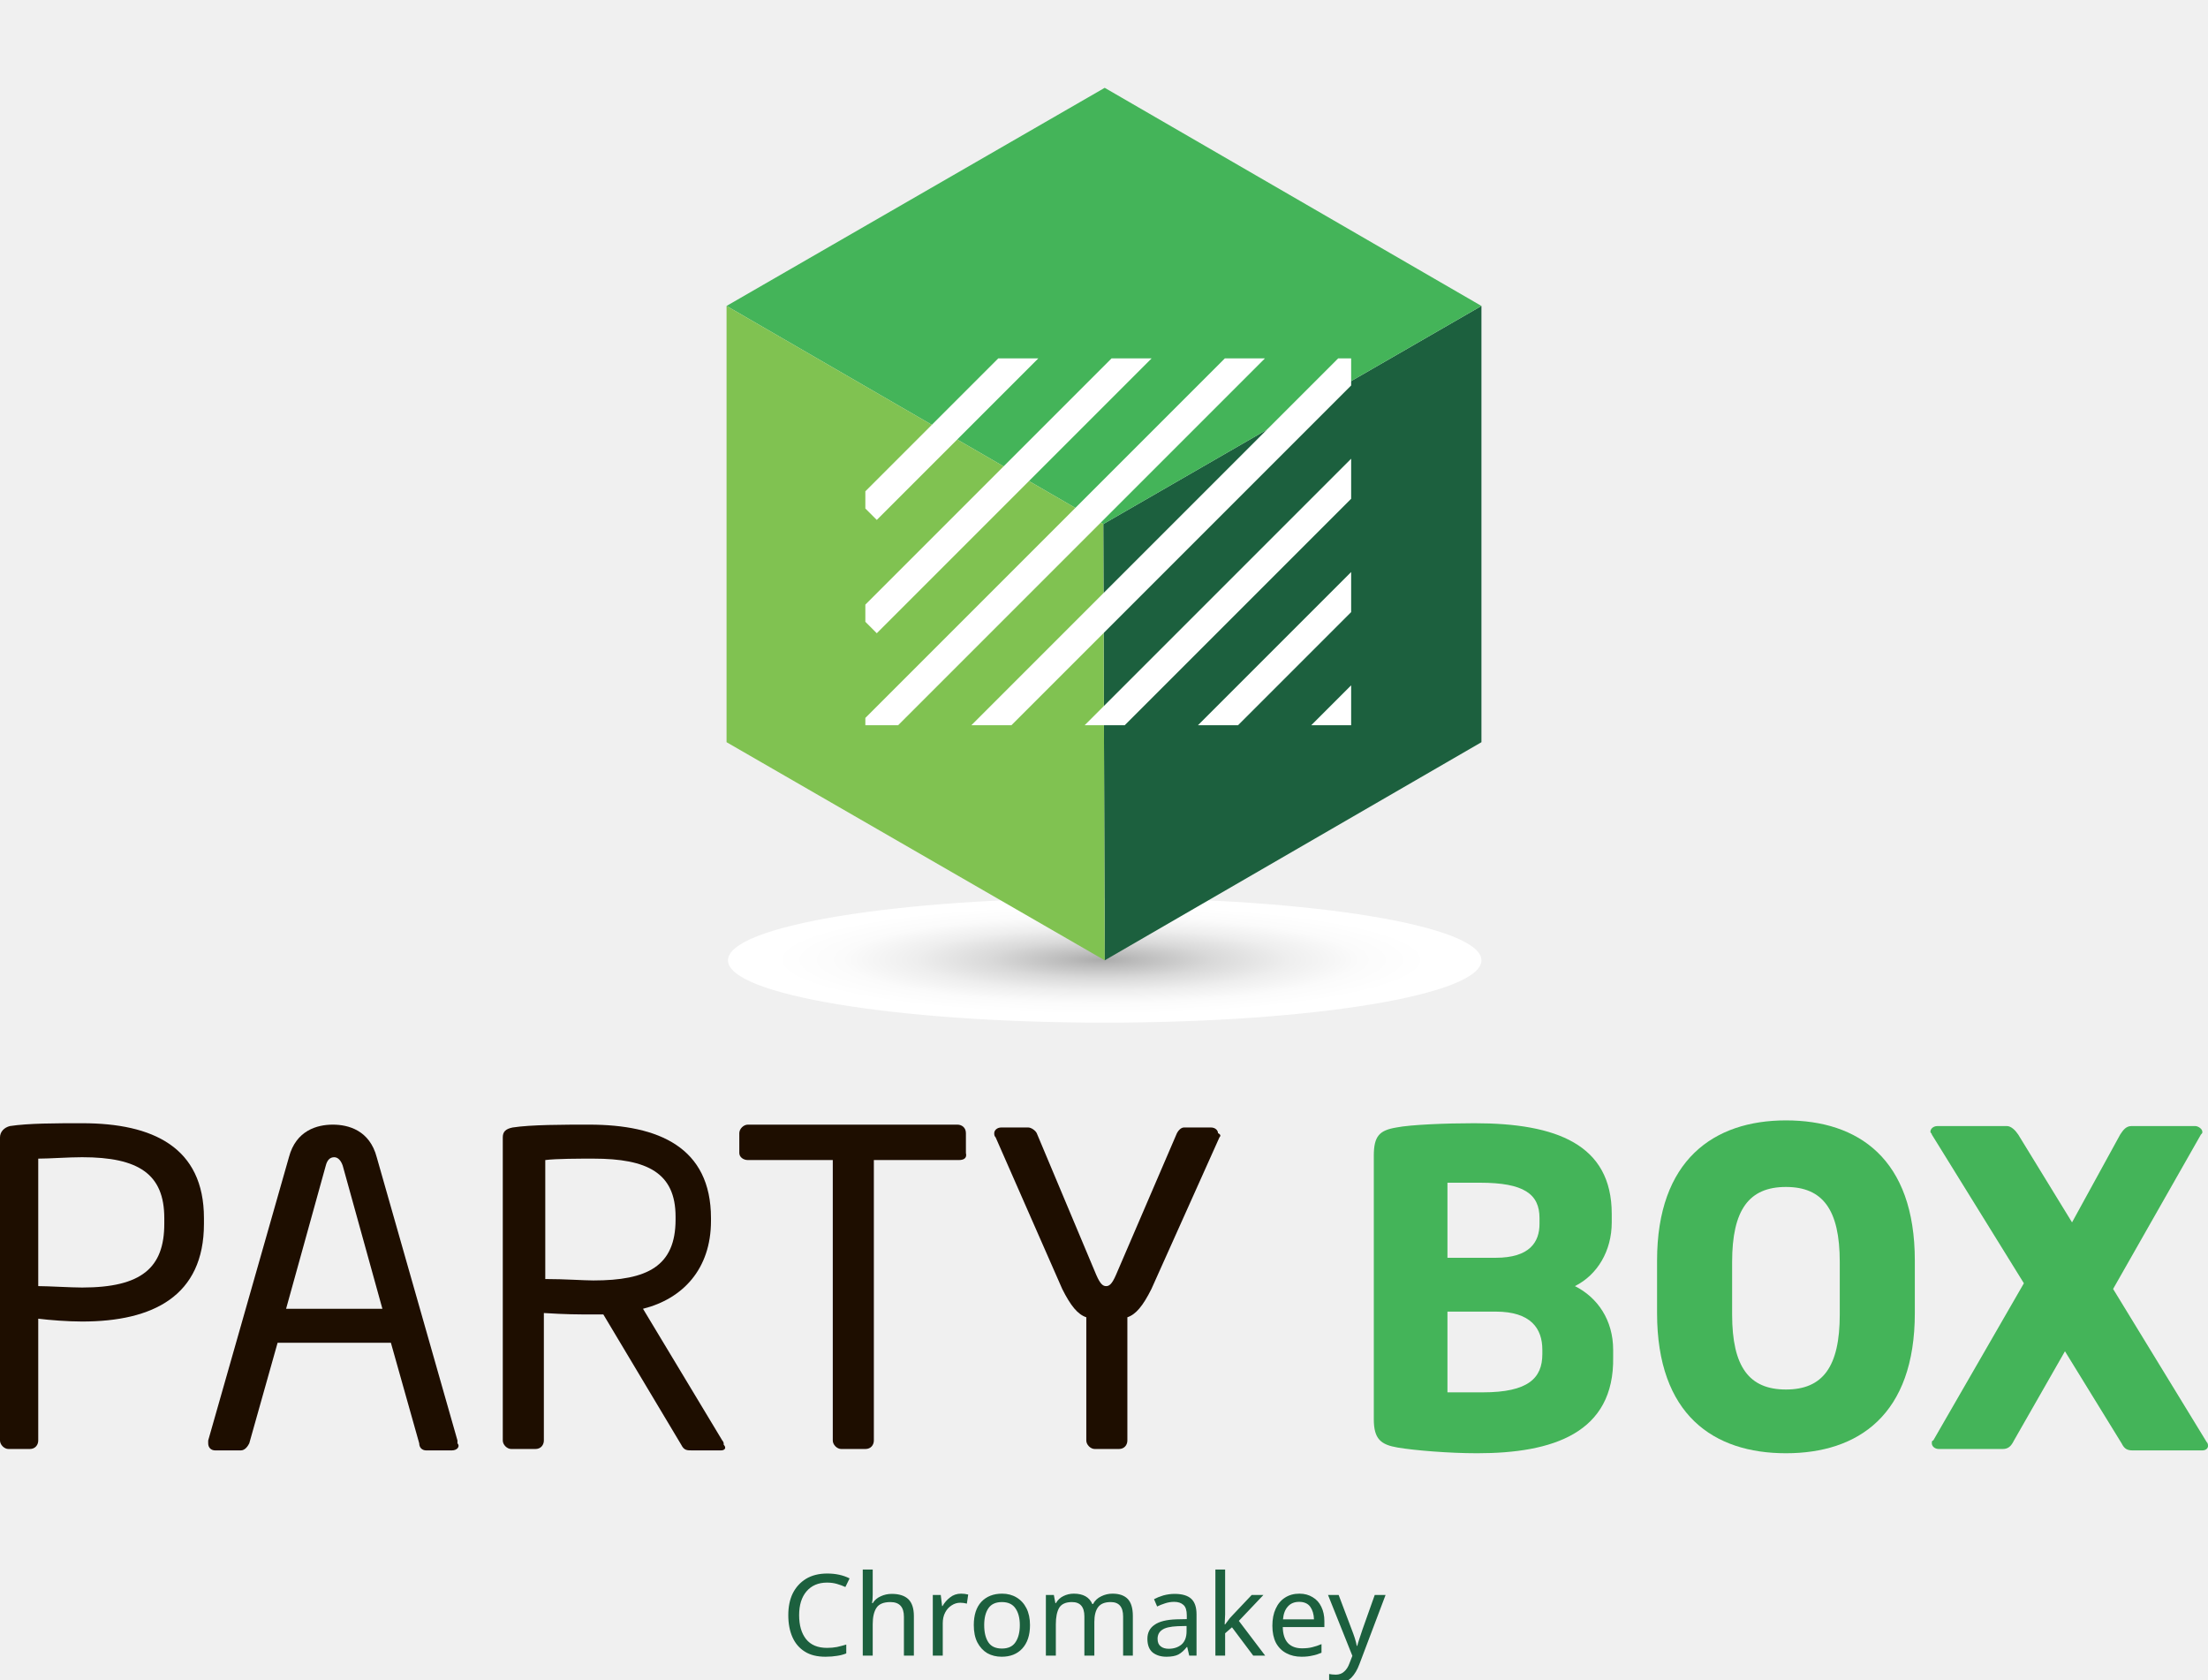
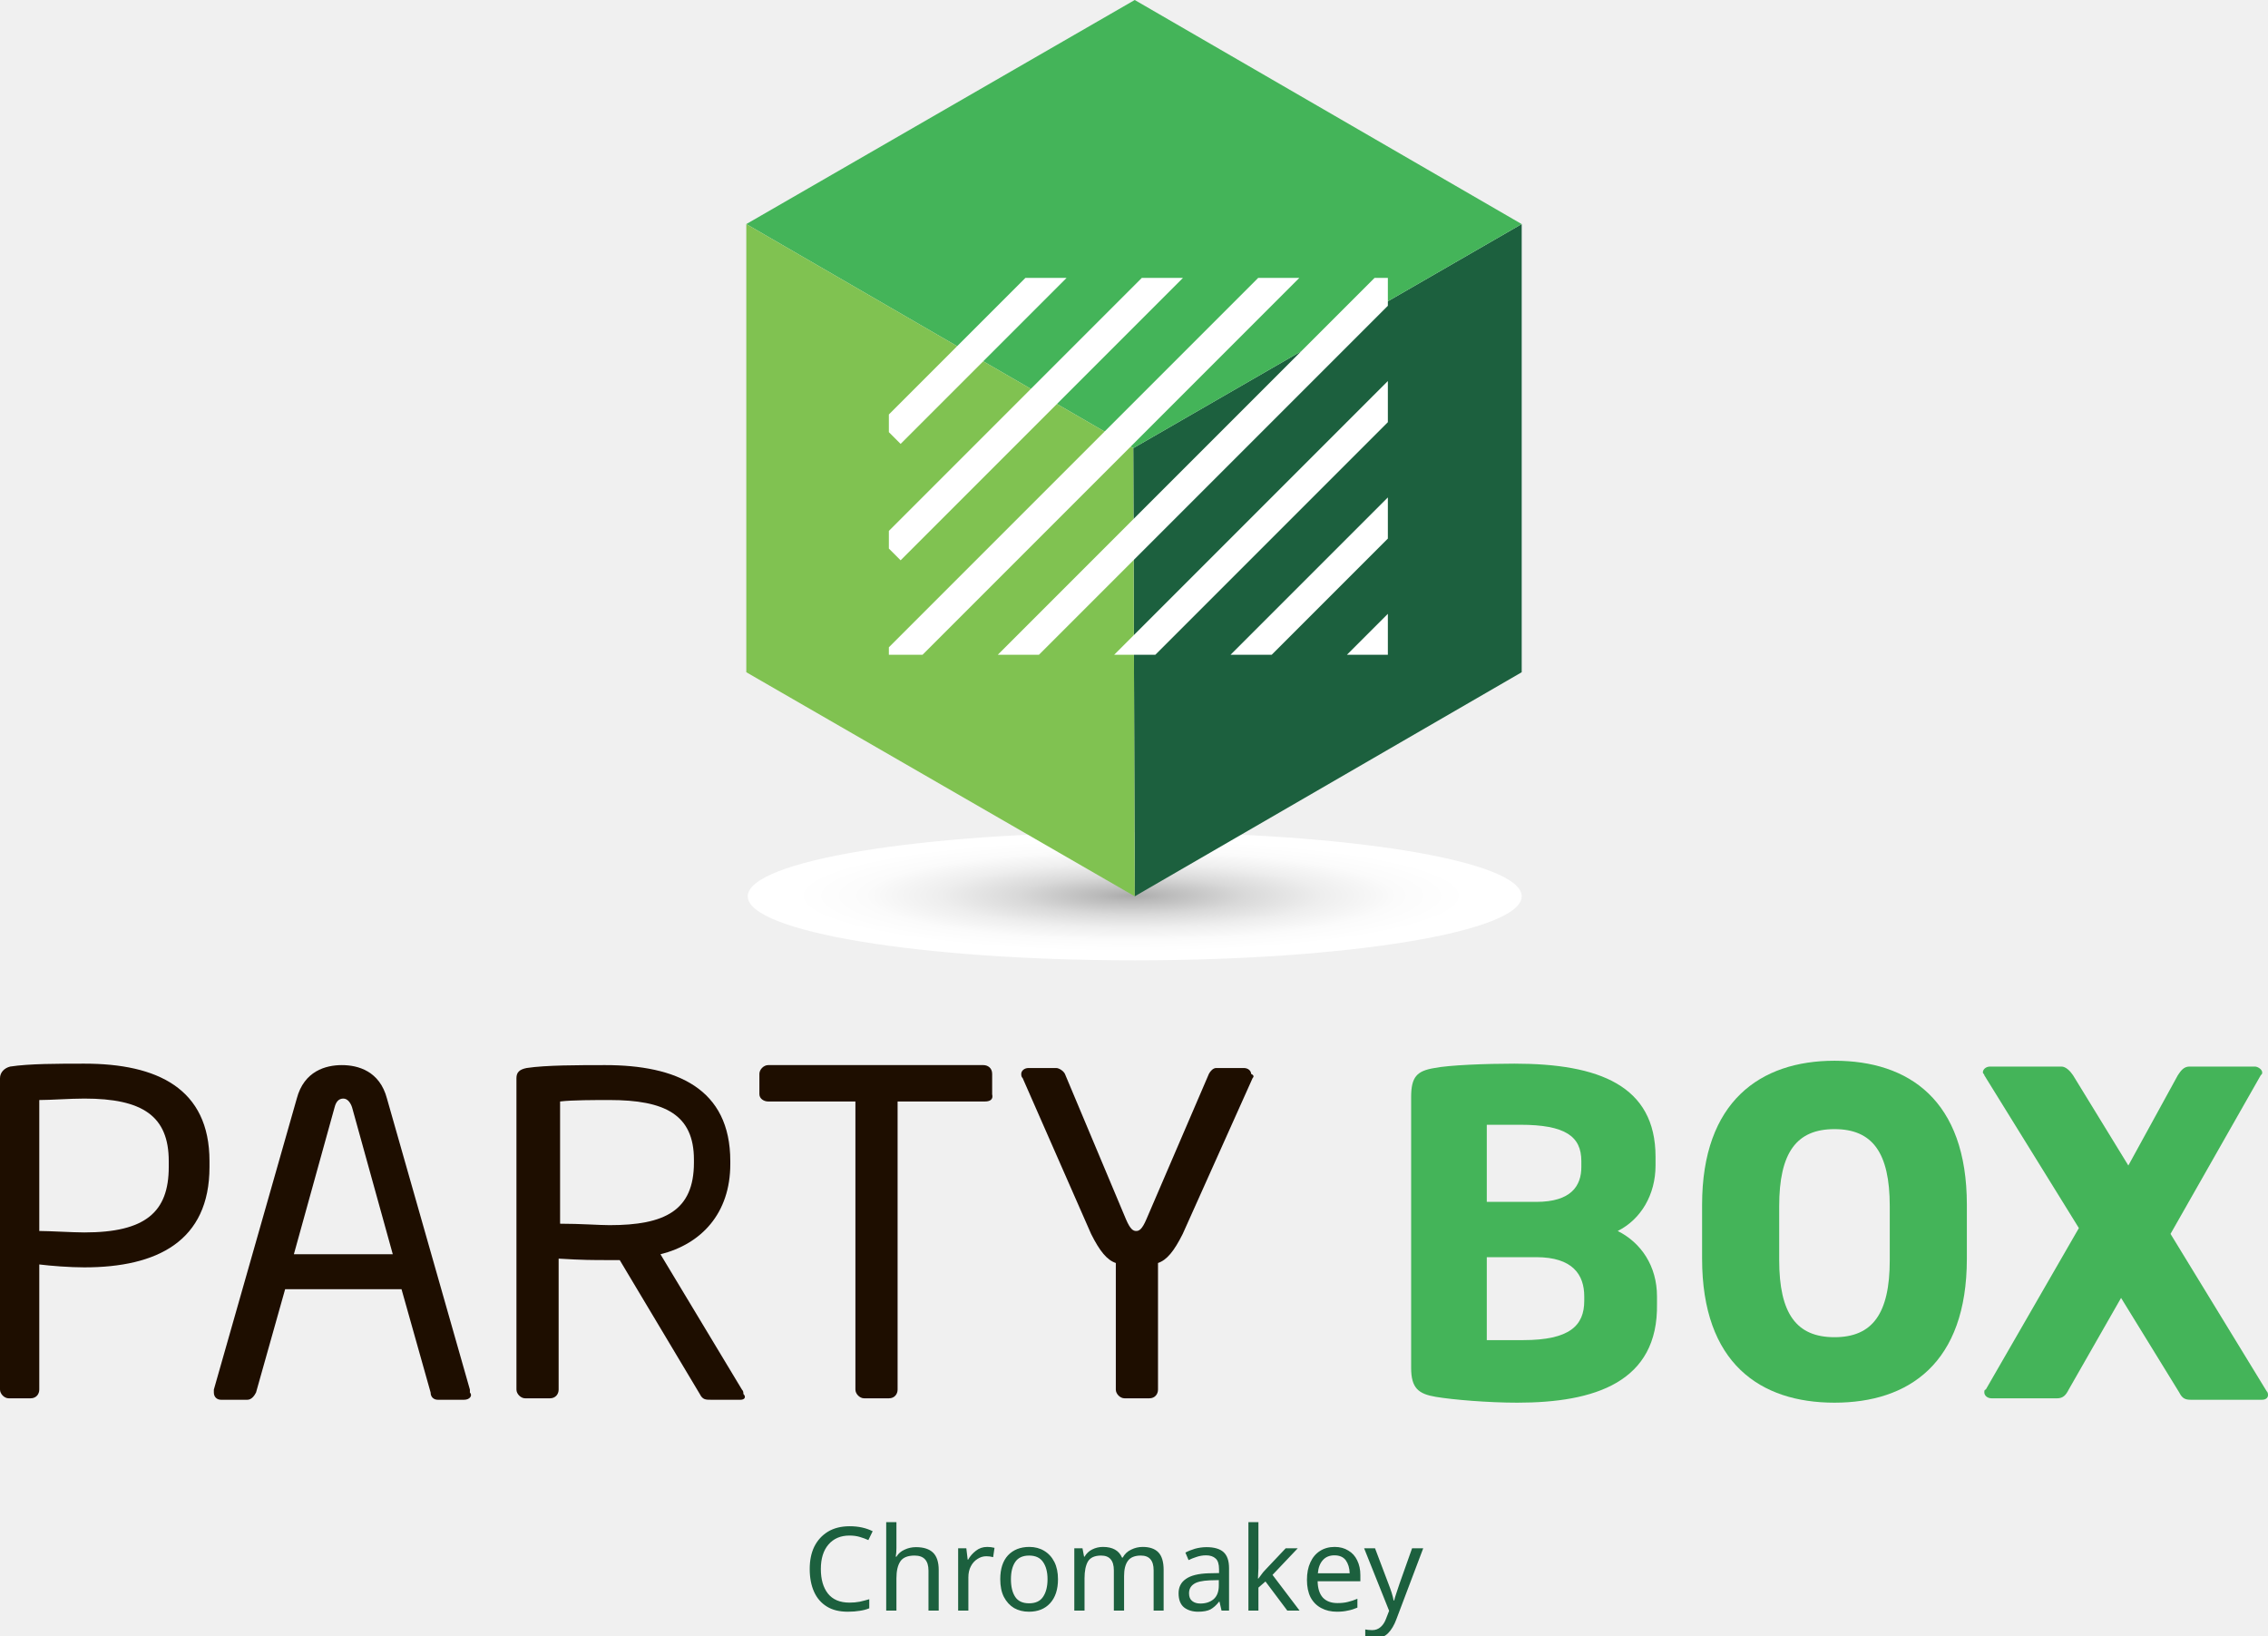
- <svg xmlns="http://www.w3.org/2000/svg" xmlns:xlink="http://www.w3.org/1999/xlink" version="1.1" id="Слой_1" x="0px" y="0px" viewBox="0 0 155.9 118.6" style="enable-background:new 0 0 155.9 118.6;" xml:space="preserve">
+ <svg xmlns="http://www.w3.org/2000/svg" xmlns:xlink="http://www.w3.org/1999/xlink" version="1.1" id="Слой_1" x="0px" y="0px" viewBox="0 0 155.9 112.4" style="enable-background:new 0 0 155.9 112.4;" xml:space="preserve">
  <style type="text/css">
- 	.st0{clip-path:url(#SVGID_2_);}
- 	.st1{opacity:0.6;fill:#FFFFFF;}
- 	.st2{fill:#FCD715;}
- 	.st3{opacity:0.6;fill:url(#SVGID_3_);}
- 	.st4{fill:#FFFFFF;}
- 	.st5{fill:#221F1F;}
- 	.st6{opacity:0.5;}
- 	.st7{fill:#FF5400;}
- 	.st8{clip-path:url(#SVGID_6_);}
- 	.st9{clip-path:url(#SVGID_10_);}
- 	.st10{clip-path:url(#SVGID_14_);}
- 	.st11{clip-path:url(#SVGID_18_);}
- 	.st12{clip-path:url(#SVGID_22_);}
- 	.st13{clip-path:url(#SVGID_26_);}
- 	.st14{clip-path:url(#SVGID_30_);}
- 	.st15{clip-path:url(#SVGID_34_);}
- 	.st16{clip-path:url(#SVGID_38_);}
- 	.st17{clip-path:url(#SVGID_42_);}
- 	.st18{clip-path:url(#SVGID_46_);}
- 	.st19{clip-path:url(#SVGID_50_);}
- 	.st20{clip-path:url(#SVGID_54_);}
- 	.st21{clip-path:url(#SVGID_58_);}
- 	.st22{clip-path:url(#SVGID_62_);}
- 	.st23{clip-path:url(#SVGID_66_);}
- 	.st24{fill:#FFA600;}
- 	.st25{fill:none;stroke:#FFFFFF;stroke-miterlimit:10;}
- 	.st26{fill:none;stroke:#FFFFFF;stroke-miterlimit:10;stroke-dasharray:0.99,2.969;}
- 	.st27{fill:none;stroke:#FFFFFF;stroke-miterlimit:10;stroke-dasharray:0.99,2.971;}
- 	.st28{fill:none;stroke:#FFFFFF;stroke-miterlimit:10;stroke-dasharray:0.993,2.98;}
- 	.st29{fill:#FFFFFF;stroke:#CACBCD;stroke-miterlimit:10;}
- 	.st30{opacity:0.2;}
- 	.st31{fill:#F30013;}
- 	.st32{fill:#272727;}
- 	.st33{fill:#1E0E00;}
- 	.st34{fill:#FF7B08;}
- 	.st35{fill:#D94916;}
- 	.st36{fill:url(#SVGID_68_);}
- 	.st37{fill:#F8A200;}
- 	.st38{fill:#EB4941;}
- 	.st39{fill:#8E362F;}
- 	.st40{fill:url(#SVGID_69_);}
- 	.st41{fill:#F4873D;}
- 	.st42{fill:url(#SVGID_70_);}
- 	.st43{fill:url(#SVGID_71_);}
- 	.st44{fill:none;stroke:#000000;stroke-width:2;stroke-miterlimit:10;}
- 	.st45{fill:#DE2DA3;}
- 	.st46{fill:url(#SVGID_72_);}
- 	.st47{fill:#990670;}
- 	.st48{fill:#C33588;}
- 	.st49{fill:#0089E6;}
- 	.st50{fill:url(#SVGID_73_);}
- 	.st51{fill:#3641CB;}
- 	.st52{fill:#2559CA;}
- 	.st53{fill:none;stroke:#FFFFFF;stroke-width:2;stroke-miterlimit:10;}
- 	.st54{fill:#44B459;}
- 	.st55{fill:url(#SVGID_74_);}
- 	.st56{fill:#1C603E;}
- 	.st57{fill:#80C251;}
- 	.st58{clip-path:url(#SVGID_76_);}
- 	.st59{fill:#8C8D90;}
- 	.st60{fill:url(#SVGID_77_);}
- 	.st61{fill:#6C6D71;}
- 	.st62{fill:#B5B7BA;}
- 	.st63{fill:url(#SVGID_78_);}
- 	.st64{fill:url(#SVGID_79_);}
- 	.st65{fill:url(#SVGID_80_);}
- 	.st66{fill:url(#SVGID_81_);}
- 	.st67{fill:url(#SVGID_82_);}
- 	.st68{font-family:'NeoSansW1G-Regular';}
- 	.st69{font-size:8px;}
- 	.st70{clip-path:url(#SVGID_84_);}
- 	.st71{fill:url(#SVGID_85_);}
+ 	.st0{fill:#1E0E00;}
+ 	.st1{fill:#44B459;}
+ 	.st2{fill:url(#SVGID_1_);}
+ 	.st3{fill:#1C603E;}
+ 	.st4{fill:#80C251;}
+ 	.st5{font-family:'NeoSansW1G-Regular';}
+ 	.st6{font-size:8px;}
+ 	.st7{clip-path:url(#SVGID_3_);}
+ 	.st8{fill:none;stroke:#FFFFFF;stroke-width:2;stroke-miterlimit:10;}
</style>
  <g>
    <g>
      <g>
-         <path class="st33" d="M5.8,93.3c-1,0-2.3-0.1-3.1-0.2v8.6c0,0.3-0.2,0.6-0.6,0.6H0.6c-0.3,0-0.6-0.3-0.6-0.6V80.3     c0-0.4,0.3-0.7,0.7-0.8c1.3-0.2,3.3-0.2,5.1-0.2c5,0,8.6,1.7,8.6,6.7v0.4C14.4,91.5,10.8,93.3,5.8,93.3z M11.6,86     c0-3.1-1.8-4.3-5.8-4.3c-1,0-2.3,0.1-3.1,0.1v9c0.7,0,2.3,0.1,3.1,0.1c4.2,0,5.8-1.4,5.8-4.5V86z" />
-         <path class="st33" d="M31.9,102.4h-1.8c-0.3,0-0.5-0.2-0.5-0.5l-2-7.1h-8l-2,7.1c-0.1,0.2-0.3,0.5-0.6,0.5h-1.8     c-0.3,0-0.5-0.2-0.5-0.5c0-0.1,0-0.2,0-0.2l5.7-20c0.5-1.9,2-2.3,3.1-2.3c1.1,0,2.6,0.4,3.1,2.3l5.7,20c0,0.1,0,0.2,0,0.2     C32.5,102.1,32.3,102.4,31.9,102.4z M24.2,82.3c-0.1-0.3-0.3-0.6-0.6-0.6c-0.3,0-0.5,0.2-0.6,0.6l-2.8,10.1H27L24.2,82.3z" />
-         <path class="st33" d="M50.9,102.4h-2c-0.4,0-0.6,0-0.8-0.4l-5.5-9.2c-0.1,0-0.2,0-0.3,0c-0.2,0-0.3,0-0.5,0c-1,0-1.8,0-3.4-0.1v9     c0,0.3-0.2,0.6-0.6,0.6h-1.7c-0.3,0-0.6-0.3-0.6-0.6V80.3c0-0.4,0.2-0.6,0.7-0.7c1.3-0.2,3.6-0.2,5.4-0.2c4.9,0,8.6,1.6,8.6,6.6     v0.2c0,3.4-2,5.5-4.8,6.2l5.6,9.3c0.1,0.1,0.1,0.2,0.1,0.3C51.3,102.2,51.2,102.4,50.9,102.4z M47.7,85.9c0-3.1-2-4.1-5.8-4.1     c-1,0-2.6,0-3.4,0.1v8.4c1.4,0,2.7,0.1,3.4,0.1c3.8,0,5.8-1,5.8-4.3V85.9z" />
-         <path class="st33" d="M67.7,81.9h-6v19.8c0,0.3-0.2,0.6-0.6,0.6h-1.7c-0.3,0-0.6-0.3-0.6-0.6V81.9h-6c-0.3,0-0.6-0.2-0.6-0.5     v-1.4c0-0.3,0.3-0.6,0.6-0.6h14.8c0.3,0,0.6,0.2,0.6,0.6v1.4C68.3,81.8,68,81.9,67.7,81.9z" />
-         <path class="st33" d="M86.1,80.3L81.3,91c-0.6,1.2-1.1,1.8-1.7,2v8.7c0,0.3-0.2,0.6-0.6,0.6h-1.7c-0.3,0-0.6-0.3-0.6-0.6V93     c-0.6-0.2-1.1-0.8-1.7-2l-4.7-10.7c-0.1-0.1-0.1-0.2-0.1-0.3c0-0.2,0.2-0.4,0.5-0.4h1.9c0.2,0,0.5,0.2,0.6,0.4l4.2,10     c0.3,0.7,0.5,0.8,0.7,0.8c0.2,0,0.4-0.1,0.7-0.8l4.3-10c0.1-0.2,0.3-0.4,0.5-0.4h1.9c0.3,0,0.5,0.2,0.5,0.4     C86.2,80.1,86.2,80.2,86.1,80.3z" />
+         <path class="st0" d="M5.8,87.1c-1,0-2.3-0.1-3.1-0.2v8.6c0,0.3-0.2,0.6-0.6,0.6H0.6c-0.3,0-0.6-0.3-0.6-0.6V74.1     c0-0.4,0.3-0.7,0.7-0.8C2,73.1,4,73.1,5.8,73.1c5,0,8.6,1.7,8.6,6.7v0.4C14.4,85.3,10.8,87.1,5.8,87.1z M11.6,79.8     c0-3.1-1.8-4.3-5.8-4.3c-1,0-2.3,0.1-3.1,0.1v9c0.7,0,2.3,0.1,3.1,0.1c4.2,0,5.8-1.4,5.8-4.5V79.8z" />
+         <path class="st0" d="M31.9,96.2h-1.8c-0.3,0-0.5-0.2-0.5-0.5l-2-7.1h-8l-2,7.1c-0.1,0.2-0.3,0.5-0.6,0.5h-1.8     c-0.3,0-0.5-0.2-0.5-0.5c0-0.1,0-0.2,0-0.2l5.7-20c0.5-1.9,2-2.3,3.1-2.3s2.6,0.4,3.1,2.3l5.7,20c0,0.1,0,0.2,0,0.2     C32.5,95.9,32.3,96.2,31.9,96.2z M24.2,76.1c-0.1-0.3-0.3-0.6-0.6-0.6c-0.3,0-0.5,0.2-0.6,0.6l-2.8,10.1H27L24.2,76.1z" />
+         <path class="st0" d="M50.9,96.2h-2c-0.4,0-0.6,0-0.8-0.4l-5.5-9.2c-0.1,0-0.2,0-0.3,0c-0.2,0-0.3,0-0.5,0c-1,0-1.8,0-3.4-0.1v9     c0,0.3-0.2,0.6-0.6,0.6h-1.7c-0.3,0-0.6-0.3-0.6-0.6V74.1c0-0.4,0.2-0.6,0.7-0.7c1.3-0.2,3.6-0.2,5.4-0.2c4.9,0,8.6,1.6,8.6,6.6     V80c0,3.4-2,5.5-4.8,6.2l5.6,9.3c0.1,0.1,0.1,0.2,0.1,0.3C51.3,96,51.2,96.2,50.9,96.2z M47.7,79.7c0-3.1-2-4.1-5.8-4.1     c-1,0-2.6,0-3.4,0.1v8.4c1.4,0,2.7,0.1,3.4,0.1c3.8,0,5.8-1,5.8-4.3V79.7z" />
+         <path class="st0" d="M67.7,75.7h-6v19.8c0,0.3-0.2,0.6-0.6,0.6h-1.7c-0.3,0-0.6-0.3-0.6-0.6V75.7h-6c-0.3,0-0.6-0.2-0.6-0.5v-1.4     c0-0.3,0.3-0.6,0.6-0.6h14.8c0.3,0,0.6,0.2,0.6,0.6v1.4C68.3,75.6,68,75.7,67.7,75.7z" />
+         <path class="st0" d="M86.1,74.1l-4.8,10.7c-0.6,1.2-1.1,1.8-1.7,2v8.7c0,0.3-0.2,0.6-0.6,0.6h-1.7c-0.3,0-0.6-0.3-0.6-0.6v-8.7     c-0.6-0.2-1.1-0.8-1.7-2l-4.7-10.7c-0.1-0.1-0.1-0.2-0.1-0.3c0-0.2,0.2-0.4,0.5-0.4h1.9c0.2,0,0.5,0.2,0.6,0.4l4.2,10     c0.3,0.7,0.5,0.8,0.7,0.8s0.4-0.1,0.7-0.8l4.3-10c0.1-0.2,0.3-0.4,0.5-0.4h1.9c0.3,0,0.5,0.2,0.5,0.4     C86.2,73.9,86.2,74,86.1,74.1z" />
      </g>
      <g>
-         <path class="st54" d="M104.3,102.6c-2,0-4.4-0.2-5.6-0.4c-1.2-0.2-1.7-0.6-1.7-2V81.6c0-1.4,0.4-1.8,1.6-2c1-0.2,3.5-0.3,5.5-0.3     c5.8,0,9.7,1.5,9.7,6.4v0.6c0,2-1,3.7-2.6,4.5c1.6,0.8,2.7,2.4,2.7,4.5v0.5C114,101.2,109.6,102.6,104.3,102.6z M108.7,86     c0-1.7-1.1-2.5-4.2-2.5c-0.5,0-1.9,0-2.3,0v5.3h3.4c2.4,0,3.1-1.1,3.1-2.4V86z M108.9,95.3c0-1.5-0.8-2.7-3.3-2.7h-3.4v5.7     c0.5,0,2.1,0,2.5,0c3.2,0,4.2-1,4.2-2.7V95.3z" />
-         <path class="st54" d="M126.1,102.6c-5.1,0-9.1-2.7-9.1-9.9v-3.7c0-7.1,4-9.9,9.1-9.9c5.1,0,9.1,2.7,9.1,9.9v3.7     C135.2,99.9,131.2,102.6,126.1,102.6z M129.9,89.1c0-3.7-1.2-5.3-3.8-5.3s-3.8,1.6-3.8,5.3v3.7c0,3.7,1.2,5.3,3.8,5.3     s3.8-1.6,3.8-5.3V89.1z" />
-         <path class="st54" d="M155.5,102.4h-4.9c-0.4,0-0.6-0.1-0.8-0.5l-4-6.5l-3.6,6.3c-0.2,0.4-0.4,0.6-0.8,0.6h-4.5     c-0.3,0-0.5-0.2-0.5-0.4c0-0.1,0-0.2,0.1-0.2l6.4-11.1l-6.5-10.5c0-0.1-0.1-0.1-0.1-0.2c0-0.2,0.2-0.4,0.5-0.4h4.9     c0.3,0,0.6,0.3,0.8,0.6l3.8,6.2l3.4-6.2c0.2-0.3,0.4-0.6,0.8-0.6h4.5c0.2,0,0.5,0.2,0.5,0.4c0,0.1,0,0.1-0.1,0.2L149.2,91     l6.6,10.8c0.1,0.1,0.1,0.2,0.1,0.3C155.9,102.2,155.8,102.4,155.5,102.4z" />
+         <path class="st1" d="M104.3,96.4c-2,0-4.4-0.2-5.6-0.4c-1.2-0.2-1.7-0.6-1.7-2V75.4c0-1.4,0.4-1.8,1.6-2c1-0.2,3.5-0.3,5.5-0.3     c5.8,0,9.7,1.5,9.7,6.4v0.6c0,2-1,3.7-2.6,4.5c1.6,0.8,2.7,2.4,2.7,4.5v0.5C114,95,109.6,96.4,104.3,96.4z M108.7,79.8     c0-1.7-1.1-2.5-4.2-2.5c-0.5,0-1.9,0-2.3,0v5.3h3.4c2.4,0,3.1-1.1,3.1-2.4V79.8z M108.9,89.1c0-1.5-0.8-2.7-3.3-2.7h-3.4v5.7     c0.5,0,2.1,0,2.5,0c3.2,0,4.2-1,4.2-2.7C108.9,89.4,108.9,89.1,108.9,89.1z" />
+         <path class="st1" d="M126.1,96.4c-5.1,0-9.1-2.7-9.1-9.9v-3.7c0-7.1,4-9.9,9.1-9.9s9.1,2.7,9.1,9.9v3.7     C135.2,93.7,131.2,96.4,126.1,96.4z M129.9,82.9c0-3.7-1.2-5.3-3.8-5.3s-3.8,1.6-3.8,5.3v3.7c0,3.7,1.2,5.3,3.8,5.3     s3.8-1.6,3.8-5.3V82.9z" />
+         <path class="st1" d="M155.5,96.2h-4.9c-0.4,0-0.6-0.1-0.8-0.5l-4-6.5l-3.6,6.3c-0.2,0.4-0.4,0.6-0.8,0.6h-4.5     c-0.3,0-0.5-0.2-0.5-0.4c0-0.1,0-0.2,0.1-0.2l6.4-11.1l-6.5-10.5c0-0.1-0.1-0.1-0.1-0.2c0-0.2,0.2-0.4,0.5-0.4h4.9     c0.3,0,0.6,0.3,0.8,0.6l3.8,6.2l3.4-6.2c0.2-0.3,0.4-0.6,0.8-0.6h4.5c0.2,0,0.5,0.2,0.5,0.4c0,0.1,0,0.1-0.1,0.2l-6.2,10.9     l6.6,10.8c0.1,0.1,0.1,0.2,0.1,0.3C155.9,96,155.8,96.2,155.5,96.2z" />
      </g>
    </g>
    <g>
-       <radialGradient id="SVGID_2_" cx="-1478.107" cy="-18668.213" r="96.494" gradientTransform="matrix(0.2397 0 0 3.980000e-02 432.0558 810.751)" gradientUnits="userSpaceOnUse">
+       <radialGradient id="SVGID_1_" cx="1316.32" cy="7201.711" r="96.494" gradientTransform="matrix(0.2397 0 0 -3.980000e-02 -237.7685 348.1842)" gradientUnits="userSpaceOnUse">
        <stop offset="0" style="stop-color:#ABABAB" />
        <stop offset="0.107" style="stop-color:#BBBBBB" />
        <stop offset="0.338" style="stop-color:#D9D9D9" />
        <stop offset="0.567" style="stop-color:#EEEEEE" />
        <stop offset="0.79" style="stop-color:#FBFBFB" />
        <stop offset="1" style="stop-color:#FFFFFF" />
      </radialGradient>
-       <ellipse style="fill:url(#SVGID_2_);" cx="78" cy="67.8" rx="26.6" ry="4.4" />
-       <polygon class="st56" points="104.6,52.4 78,67.8 77.9,37 104.6,21.6   " />
-       <polygon class="st54" points="104.6,21.6 77.9,37 51.3,21.6 78,6.2   " />
-       <polygon class="st57" points="78,67.8 51.3,52.4 51.3,21.6 77.9,37   " />
+       <ellipse class="st2" cx="78" cy="61.6" rx="26.6" ry="4.4" />
+       <polygon class="st3" points="104.6,46.2 78,61.6 77.9,30.8 104.6,15.4   " />
+       <polygon class="st1" points="104.6,15.4 77.9,30.8 51.3,15.4 78,0   " />
+       <polygon class="st4" points="78,61.6 51.3,46.2 51.3,15.4 77.9,30.8   " />
    </g>
-     <text transform="matrix(1 0 0 1 55.1744 116.888)" class="st56 st68 st69">Chromakey</text>
+     <text transform="matrix(1 0 0 1 55.1744 110.688)" class="st3 st5 st6">Chromakey</text>
    <g>
-       <defs>
-         <rect id="SVGID_83_" x="61.1" y="25.3" width="34.3" height="25.9" />
-       </defs>
-       <clipPath id="SVGID_3_">
-         <use xlink:href="#SVGID_83_" style="overflow:visible;" />
-       </clipPath>
-       <g style="clip-path:url(#SVGID_3_);">
-         <g>
-           <line class="st53" x1="96.5" y1="80.7" x2="61.2" y2="116" />
-         </g>
-         <g>
-           <line class="st53" x1="96.5" y1="72.7" x2="61.2" y2="108" />
-         </g>
-         <g>
-           <line class="st53" x1="96.5" y1="64.7" x2="61.2" y2="100" />
-         </g>
-         <g>
-           <line class="st53" x1="96.5" y1="56.7" x2="61.2" y2="92" />
-         </g>
-         <g>
-           <line class="st53" x1="96.5" y1="48.7" x2="61.2" y2="84" />
-         </g>
-         <g>
-           <line class="st53" x1="96.5" y1="40.7" x2="61.2" y2="76" />
-         </g>
-         <g>
-           <line class="st53" x1="96.5" y1="32.7" x2="61.2" y2="68" />
-         </g>
-         <g>
-           <line class="st53" x1="96.5" y1="24.7" x2="61.2" y2="60" />
-         </g>
-         <g>
-           <line class="st53" x1="96.5" y1="16.7" x2="61.2" y2="52" />
-         </g>
-         <g>
-           <line class="st53" x1="96.5" y1="8.7" x2="61.2" y2="44" />
-         </g>
-         <g>
-           <line class="st53" x1="96.5" y1="0.7" x2="61.2" y2="36" />
+       <g>
+         <defs>
+           <rect id="SVGID_2_" x="61.1" y="19.1" width="34.3" height="25.9" />
+         </defs>
+         <clipPath id="SVGID_3_">
+           <use xlink:href="#SVGID_2_" style="overflow:visible;" />
+         </clipPath>
+         <g class="st7">
+           <g>
+             <line class="st8" x1="96.5" y1="74.5" x2="61.2" y2="109.8" />
+           </g>
+           <g>
+             <line class="st8" x1="96.5" y1="66.5" x2="61.2" y2="101.8" />
+           </g>
+           <g>
+             <line class="st8" x1="96.5" y1="58.5" x2="61.2" y2="93.8" />
+           </g>
+           <g>
+             <line class="st8" x1="96.5" y1="50.5" x2="61.2" y2="85.8" />
+           </g>
+           <g>
+             <line class="st8" x1="96.5" y1="42.5" x2="61.2" y2="77.8" />
+           </g>
+           <g>
+             <line class="st8" x1="96.5" y1="34.5" x2="61.2" y2="69.8" />
+           </g>
+           <g>
+             <line class="st8" x1="96.5" y1="26.5" x2="61.2" y2="61.8" />
+           </g>
+           <g>
+             <line class="st8" x1="96.5" y1="18.5" x2="61.2" y2="53.8" />
+           </g>
+           <g>
+             <line class="st8" x1="96.5" y1="10.5" x2="61.2" y2="45.8" />
+           </g>
+           <g>
+             <line class="st8" x1="96.5" y1="2.5" x2="61.2" y2="37.8" />
+           </g>
+           <g>
+             <line class="st8" x1="96.5" y1="-5.5" x2="61.2" y2="29.8" />
+           </g>
        </g>
      </g>
    </g>
  </g>
</svg>
